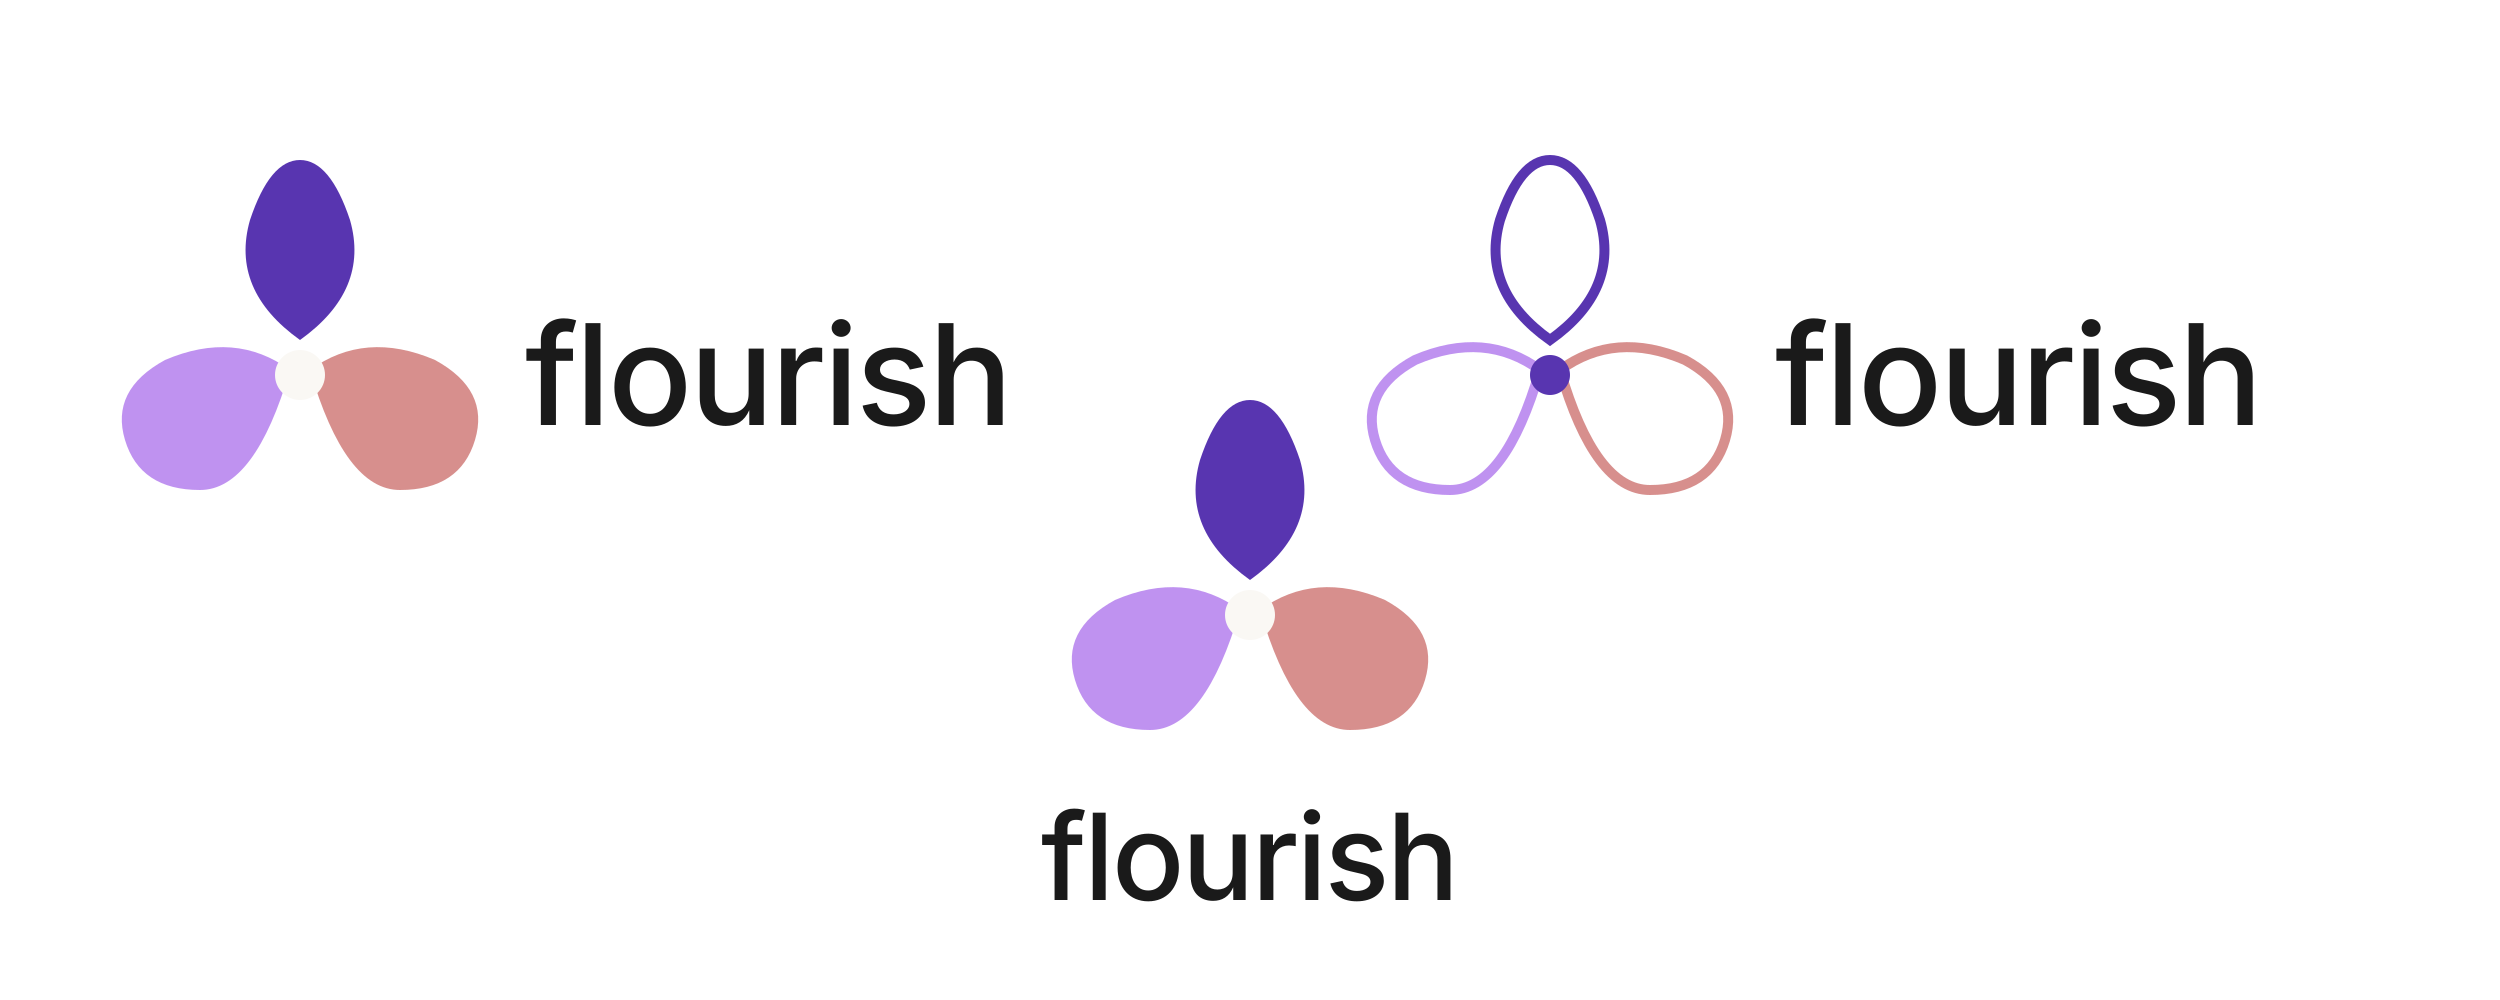
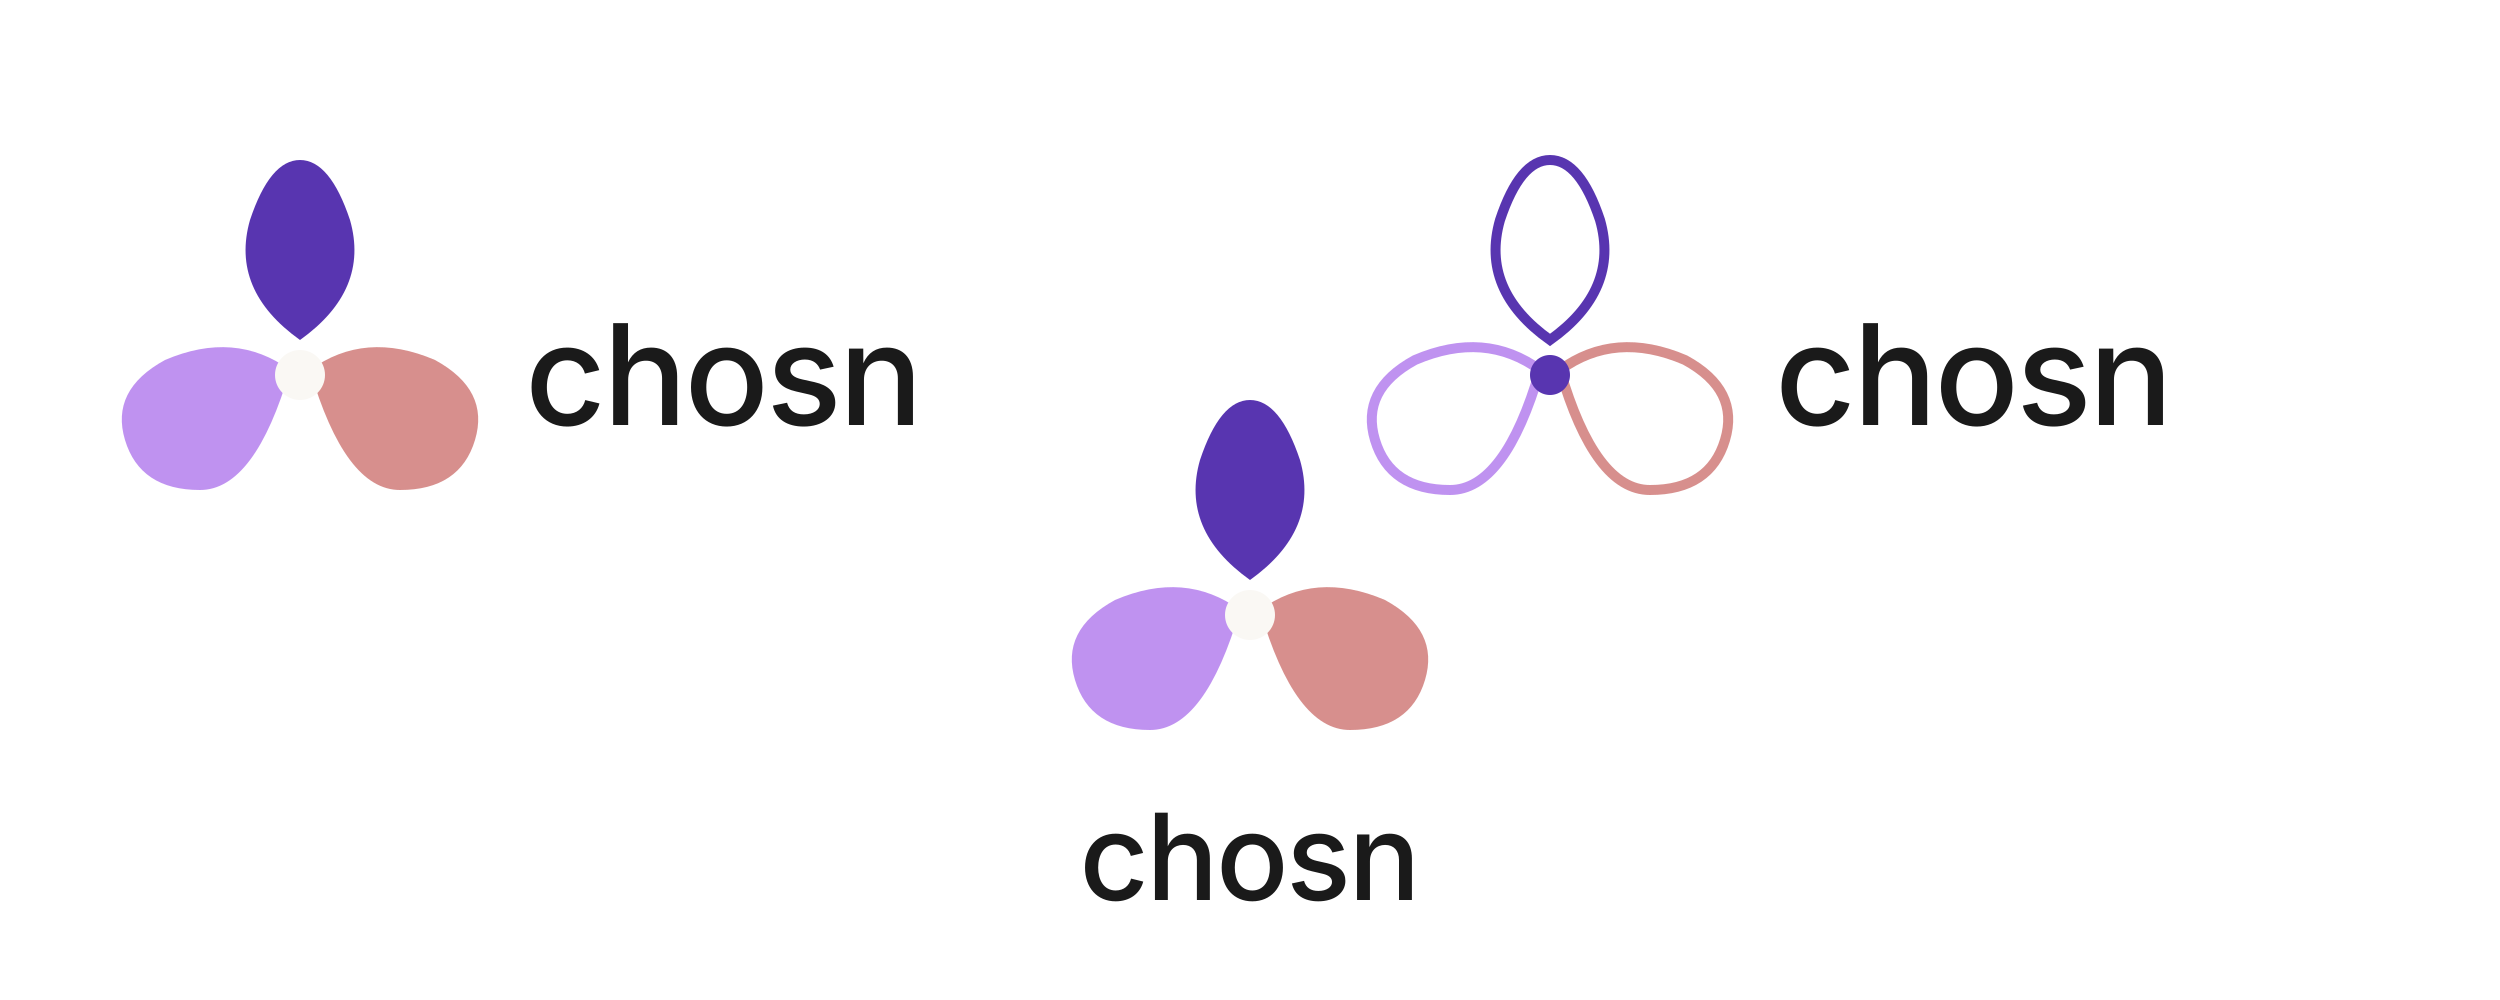
<svg xmlns="http://www.w3.org/2000/svg" width="500" height="200" viewBox="0 0 500 200" fill="none">
  <g transform="translate(30, 50)">
    <g transform="translate(30, 22)">
      <path d="M0 -4 Q-14 -14 -10 -28 Q-6 -40 0 -40 Q6 -40 10 -28 Q14 -14 0 -4Z" fill="#5835B0" />
      <path d="M-2 2 Q-13 -6 -27 0 Q-38 6 -35 16 Q-32 26 -20 26 Q-9 26 -2 2Z" fill="#BF92F0" />
      <path d="M2 2 Q13 -6 27 0 Q38 6 35 16 Q32 26 20 26 Q9 26 2 2Z" fill="#D78F8D" />
      <circle cx="0" cy="3" r="5" fill="#FAF8F4" />
    </g>
-     <text x="75" y="35" font-family="Satoshi, -apple-system, sans-serif" font-size="28" font-weight="500" letter-spacing="-0.02em" fill="#1A1A1A">flourish</text>
+     <text x="75" y="35" font-family="Satoshi, -apple-system, sans-serif" font-size="28" font-weight="500" letter-spacing="-0.02em" fill="#1A1A1A">chosn</text>
  </g>
  <g transform="translate(280, 50)">
    <g transform="translate(30, 22)">
      <path d="M0 -4 Q-14 -14 -10 -28 Q-6 -40 0 -40 Q6 -40 10 -28 Q14 -14 0 -4Z" fill="none" stroke="#5835B0" stroke-width="2" />
      <path d="M-2 2 Q-13 -6 -27 0 Q-38 6 -35 16 Q-32 26 -20 26 Q-9 26 -2 2Z" fill="none" stroke="#BF92F0" stroke-width="2" />
      <path d="M2 2 Q13 -6 27 0 Q38 6 35 16 Q32 26 20 26 Q9 26 2 2Z" fill="none" stroke="#D78F8D" stroke-width="2" />
      <circle cx="0" cy="3" r="4" fill="#5835B0" />
    </g>
-     <text x="75" y="35" font-family="Satoshi, -apple-system, sans-serif" font-size="28" font-weight="500" letter-spacing="-0.02em" fill="#1A1A1A">flourish</text>
+     <text x="75" y="35" font-family="Satoshi, -apple-system, sans-serif" font-size="28" font-weight="500" letter-spacing="-0.02em" fill="#1A1A1A">chosn</text>
  </g>
  <g transform="translate(170, 140)">
    <g transform="translate(80, -20)">
      <path d="M0 -4 Q-14 -14 -10 -28 Q-6 -40 0 -40 Q6 -40 10 -28 Q14 -14 0 -4Z" fill="#5835B0" />
      <path d="M-2 2 Q-13 -6 -27 0 Q-38 6 -35 16 Q-32 26 -20 26 Q-9 26 -2 2Z" fill="#BF92F0" />
      <path d="M2 2 Q13 -6 27 0 Q38 6 35 16 Q32 26 20 26 Q9 26 2 2Z" fill="#D78F8D" />
      <circle cx="0" cy="3" r="5" fill="#FAF8F4" />
    </g>
-     <text x="80" y="40" text-anchor="middle" font-family="Satoshi, -apple-system, sans-serif" font-size="24" font-weight="500" letter-spacing="-0.02em" fill="#1A1A1A">flourish</text>
+     <text x="80" y="40" text-anchor="middle" font-family="Satoshi, -apple-system, sans-serif" font-size="24" font-weight="500" letter-spacing="-0.02em" fill="#1A1A1A">chosn</text>
  </g>
</svg>
